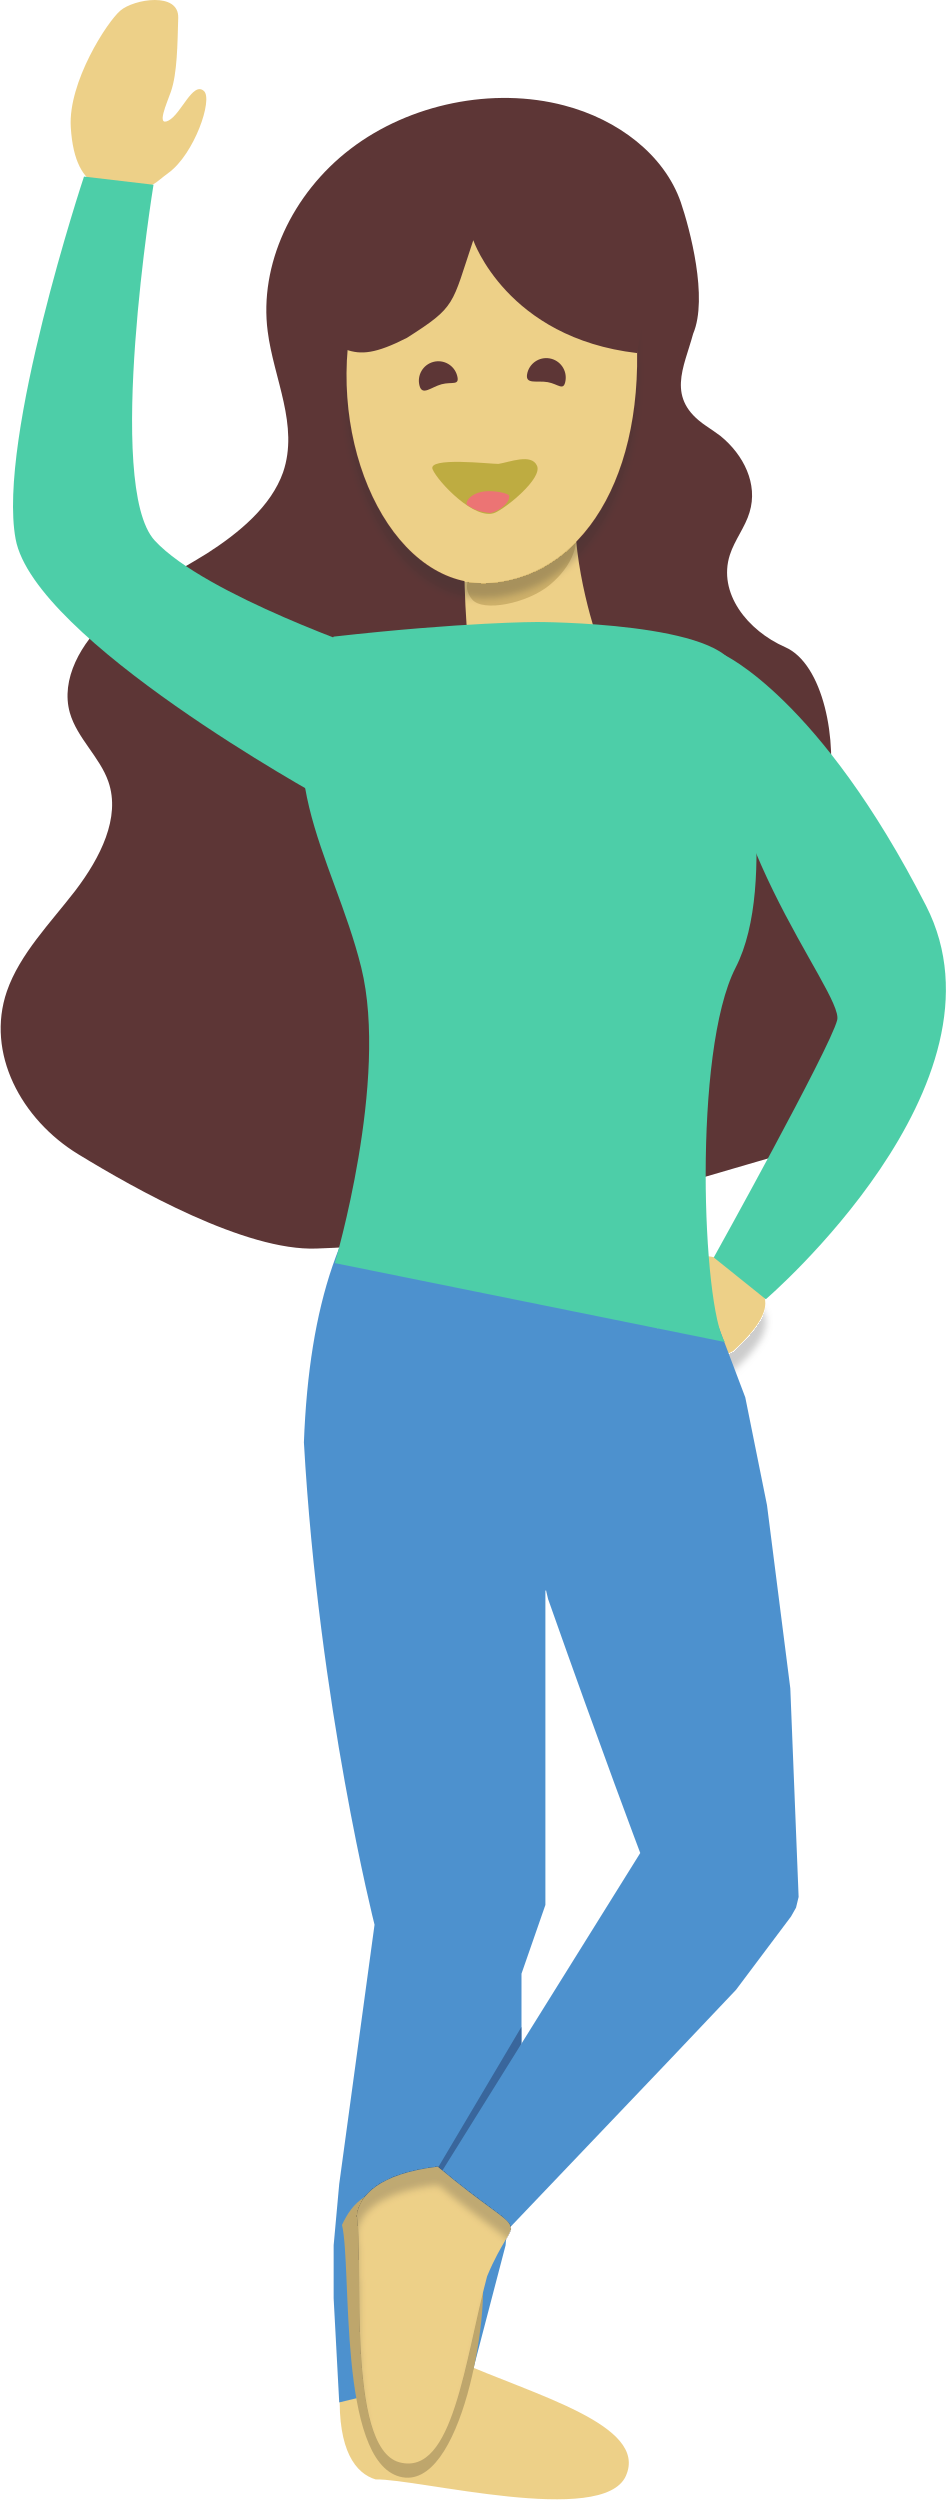
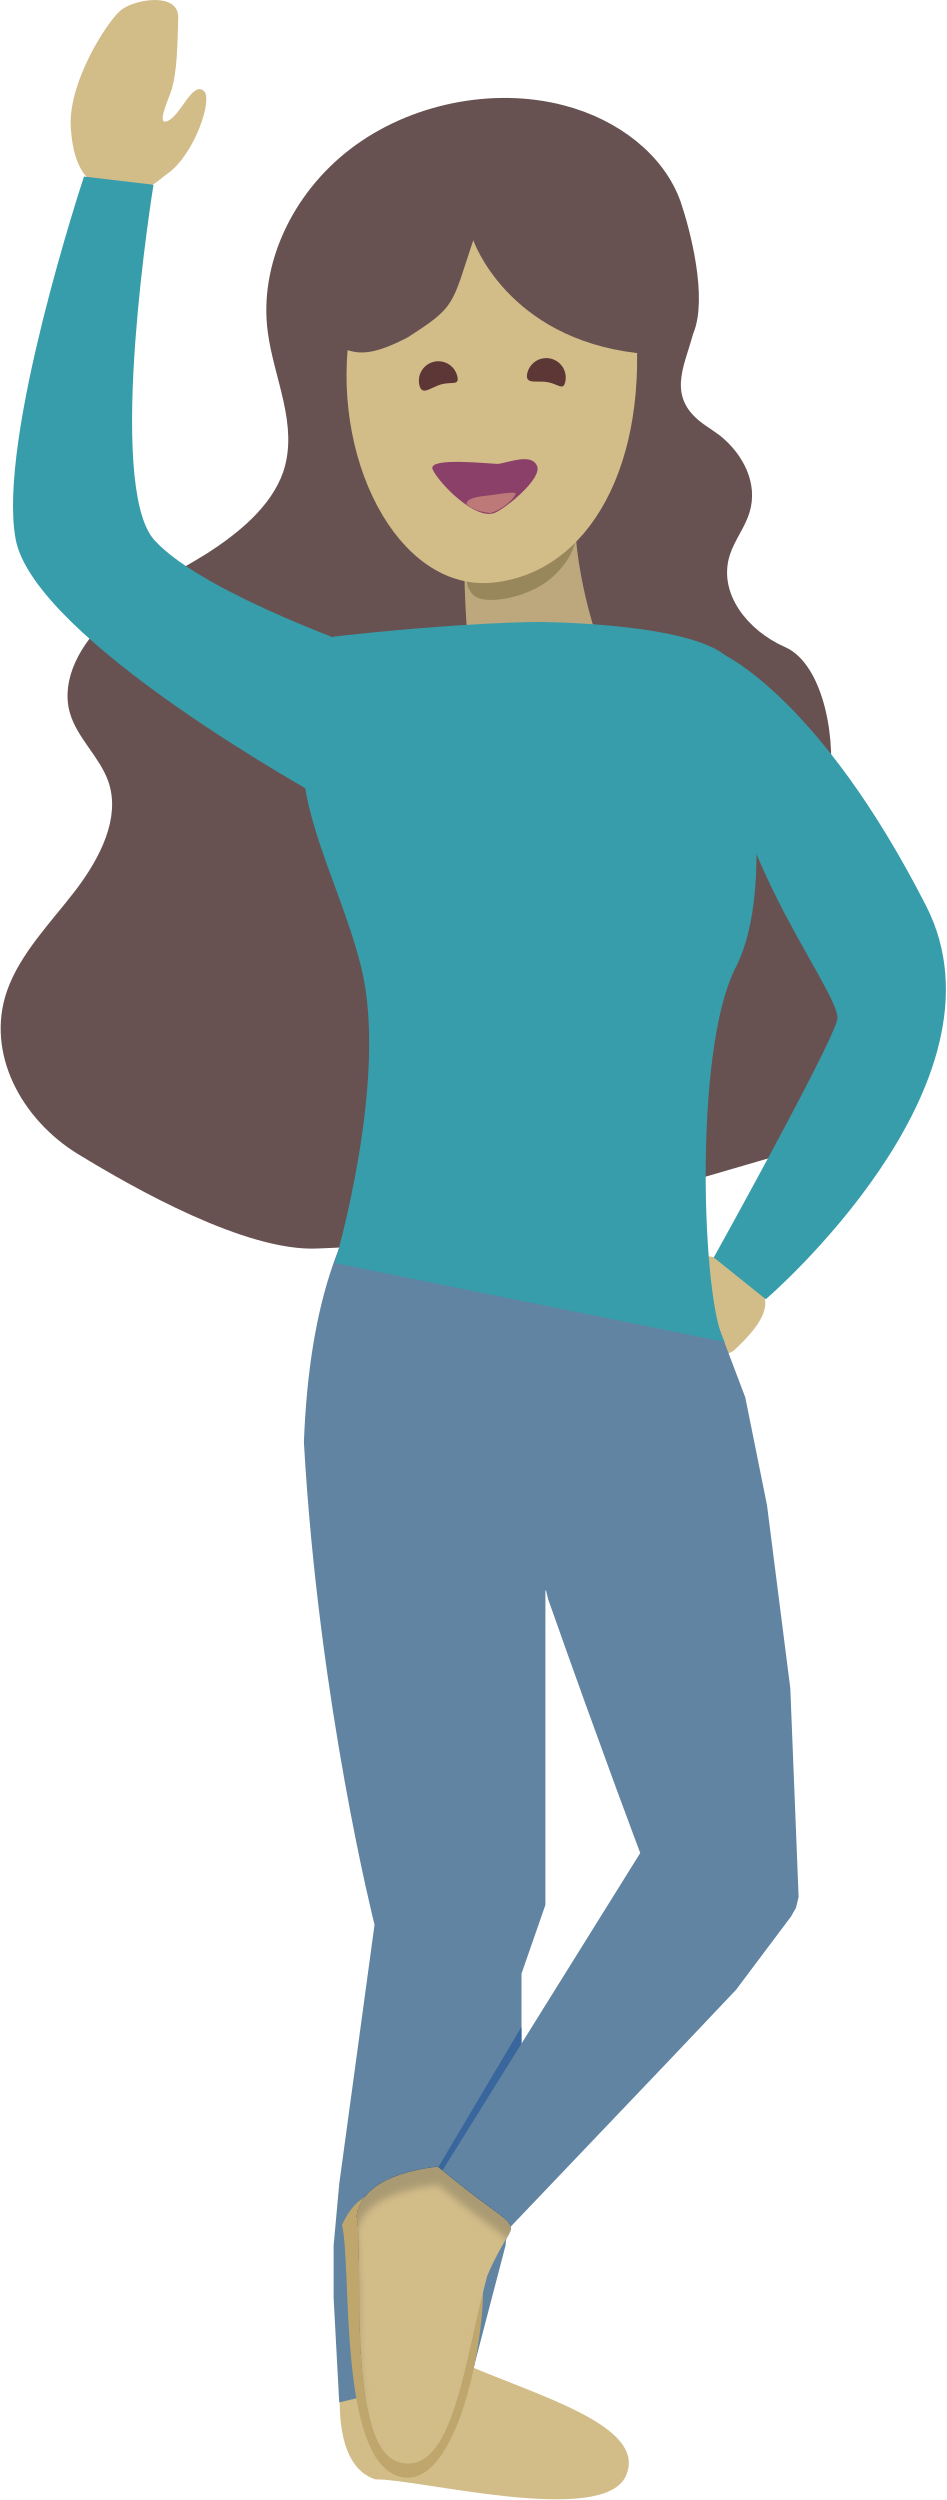
<svg xmlns="http://www.w3.org/2000/svg" width="509" height="1345" viewBox="0 0 509 1345" fill="none">
  <g opacity="0.8">
-     <path d="M336.73 1332.02C324.52 1359.48 224.909 1333.49 202.061 1333.93C191.429 1330.73 181.708 1318.56 182.837 1286.86C233.996 1242.41 209.222 1247.85 245.28 1269.84C287.534 1288.63 348.94 1304.56 336.73 1332.02Z" fill="#E9C46A" />
-     <g filter="url(#filter0_d_0_1)">
-       <path d="M394.557 726.787C367.447 741.33 341.254 747.184 330.877 746.348C308.181 716.306 301.147 717.904 312.295 707.397C323.442 696.891 329.074 712.339 339.355 707.397C345.406 704.443 360.074 699.065 352.162 696.513C344.249 693.96 325.776 702.823 325.365 694.051C325.059 686.776 355.366 672.059 373.709 674.966C383.87 676.551 386.066 674.995 394.557 682.628C403.048 690.262 428.574 695.852 394.557 726.787Z" fill="#E9C46A" />
-     </g>
-     <path d="M367.012 571.5C233.233 574.346 169.126 626.097 163.5 776C171.534 917.289 201.5 1035.5 201.5 1035.5L182.5 1175L179.5 1208L179.5 1236.5L182.5 1292.5L254.5 1275L272 1208L280.562 1104.5L280.562 1061.86L293.422 1024.86L293.422 856L349.587 758.417L367.012 571.5Z" fill="#2176C2" />
-     <path d="M379.713 229.022C358.042 214.338 368 197.837 372.897 179.602C381.09 160.294 371.104 123.025 366.26 108.786C357.362 83.251 332.477 64.25 303.467 56.712C265.304 46.673 220.443 55.766 188.648 80.047C156.854 104.328 139.395 142.78 144.014 178.244C147.242 203.723 160.923 228.879 152.275 254.163C145.831 272.326 128.825 286.565 111.271 297.798C93.421 308.886 74.104 318.34 58.777 332.128C43.45 345.917 32.506 365.512 37.587 383.514C41.486 397.105 53.737 407.333 58.299 420.521C65.029 439.883 53.873 461.561 40.574 479.084C27.036 496.672 10.649 513.221 3.697 533.322C-7.707 566.55 11.356 602.197 42.094 620.98C72.832 639.763 132.083 673.164 170.253 671.718C274.664 668.059 337.478 644.617 438.533 615.963C463.635 616.761 442.158 627.567 472.113 618.851C475.8 616.694 480.642 615.352 487.762 594.844C493.958 566.164 487.729 559.333 463.862 485.398C430.593 464.357 439.847 458.683 445.5 428.337C451.085 398.355 442.825 357.116 422.434 348.169C402.043 339.222 386.074 318.958 392.674 298.501C395.19 290.622 400.978 283.442 403.254 275.627C407.918 260.417 400.113 244.721 387.622 234.558C385.38 232.907 382.843 231.11 379.713 229.022Z" fill="#340404" />
-     <path d="M309.171 268.905C307.996 306.695 321.113 342.468 322.624 348.108C315.762 362.035 268.167 373.71 251 336C247.285 282.597 252.654 218.771 252.654 218.771L277.439 245.373L309.171 268.905Z" fill="#E9C46A" />
-     <path d="M307.484 283.949C313.199 290.876 307.951 304.643 295.763 314.698C283.575 324.753 259.715 329.427 254 322.5C248.285 315.573 249.5 306.5 275.068 289.613C287.257 279.558 301.77 277.022 307.484 283.949Z" fill="#C29D44" />
-     <g filter="url(#filter1_d_0_1)">
-       <path d="M341.393 167.334C350.18 249.978 316.617 308.428 265.096 313.455C213.574 318.481 176.446 244.906 188.827 174.189C222.146 110.328 271.199 103.04 271.199 103.04L302.252 101.644L341.393 167.334Z" fill="#E9C46A" />
-     </g>
-     <path d="M388.956 352C388.956 352 440.907 375.042 498.25 487.36C547.102 583.119 412 699 412 699L384 676.525C384 676.525 446.702 563.724 450.408 548.787C454.114 533.85 375.479 444.17 388.956 352Z" fill="#21C292" />
-     <path d="M38.067 68.29C36.675 44.293 57.479 11.902 64.785 5.676C72.091 -0.551 96.304 -4.539 95.886 9.593C95.469 23.725 95.399 39.466 91.92 49.401C89.903 55.277 83.849 68.36 90.668 64.862C97.487 61.364 103.749 43.524 109.732 48.981C114.673 53.528 104.514 82.911 90.668 92.986C83.014 98.582 82.597 101.031 72.091 101.591C61.584 102.15 40.293 106.348 38.067 68.29Z" fill="#E9C46A" />
-     <path d="M254.627 129.242C242.832 164.406 245.627 164.742 218.911 181.773C185.212 198.946 187.647 184.131 151 173.5L203 79L278.726 65.242L354.127 123.303L342.753 189.951C272.627 181.773 254.627 129.242 254.627 129.242Z" fill="#340404" />
-     <path d="M45.183 95C45.183 95 -1.591 235.97 8.399 290.011C18.389 344.052 172.977 429 172.977 429L202 351.309C202 351.309 110.388 320.197 83.284 290.86C56.18 261.524 82.587 99.4 82.587 99.4L45.183 95Z" fill="#21C292" />
-     <path d="M266.384 275.821C255.73 280.439 235.714 259.371 232.745 252.52C229.775 245.669 263.813 249.623 268.131 249.581C274.169 248.658 285.957 243.76 288.926 250.611C291.896 257.462 272.256 273.276 266.384 275.821Z" fill="#AE9712" />
-     <path d="M273.908 266.628C274.537 270.391 268.898 274.745 263.877 276.041C260.193 275.436 256.148 275.338 251.024 271.421C250.681 268.192 255.265 264.941 260.719 264.362C266.173 263.784 273.192 265.348 273.908 266.628Z" fill="#E75151" />
+     <path d="M336.73 1332.02C324.52 1359.48 224.909 1333.49 202.061 1333.93C191.429 1330.73 181.708 1318.56 182.837 1286.86C233.996 1242.41 209.222 1247.85 245.28 1269.84C287.534 1288.63 348.94 1304.56 336.73 1332.02Z" fill="#C7AC6B" />
+     <path d="M394.557 726.787C367.447 741.33 341.254 747.184 330.877 746.348C308.181 716.306 301.147 717.904 312.295 707.397C323.442 696.891 329.074 712.339 339.355 707.397C345.406 704.443 360.074 699.065 352.162 696.513C344.249 693.96 325.776 702.823 325.365 694.051C325.059 686.776 355.366 672.059 373.709 674.966C383.87 676.551 386.066 674.995 394.557 682.628C403.048 690.262 428.574 695.852 394.557 726.787Z" fill="#C7AC6B" />
+     <path d="M367.012 571.5C233.233 574.346 169.126 626.097 163.5 776C171.534 917.289 201.5 1035.5 201.5 1035.5L182.5 1175L179.5 1208L179.5 1236.5L182.5 1292.5L254.5 1275L272 1208L280.562 1104.5L280.562 1061.86L293.422 1024.86L293.422 856L349.587 758.417L367.012 571.5Z" fill="#39658C" />
+     <path d="M379.713 229.022C358.042 214.338 368 197.837 372.897 179.602C381.09 160.294 371.104 123.025 366.26 108.786C357.362 83.251 332.477 64.25 303.467 56.712C265.304 46.673 220.443 55.766 188.648 80.047C156.854 104.328 139.395 142.78 144.014 178.244C147.242 203.723 160.923 228.879 152.275 254.163C145.831 272.326 128.825 286.565 111.271 297.798C93.421 308.886 74.104 318.34 58.777 332.128C43.45 345.917 32.506 365.512 37.587 383.514C41.486 397.105 53.737 407.333 58.299 420.521C65.029 439.883 53.873 461.561 40.574 479.084C27.036 496.672 10.649 513.221 3.697 533.322C-7.707 566.55 11.356 602.197 42.094 620.98C72.832 639.763 132.083 673.164 170.253 671.718C274.664 668.059 337.478 644.617 438.533 615.963C463.635 616.761 442.158 627.567 472.113 618.851C475.8 616.694 480.642 615.352 487.762 594.844C493.958 566.164 487.729 559.333 463.862 485.398C430.593 464.357 439.847 458.683 445.5 428.337C451.085 398.355 442.825 357.116 422.434 348.169C402.043 339.222 386.074 318.958 392.674 298.501C395.19 290.622 400.978 283.442 403.254 275.627C407.918 260.417 400.113 244.721 387.622 234.558C385.38 232.907 382.843 231.11 379.713 229.022Z" fill="#422626" />
+     <path d="M309.171 268.905C307.996 306.695 321.113 342.468 322.624 348.108C315.762 362.035 268.167 373.71 251 336C247.285 282.597 252.654 218.771 252.654 218.771L277.439 245.373L309.171 268.905Z" fill="#C6AC6B" fill-opacity="0.8" />
+     <path d="M307.484 280.949C313.199 287.876 307.951 301.643 295.763 311.698C283.575 321.753 259.715 326.427 254 319.5C248.285 312.573 249.5 303.5 275.068 286.613C287.257 276.558 301.77 274.022 307.484 280.949Z" fill="#7F6933" />
+     <path d="M341.393 167.334C350.18 249.978 316.617 308.428 265.096 313.455C213.574 318.481 176.446 244.906 188.827 174.189C222.146 110.328 271.199 103.04 271.199 103.04L302.252 101.644L341.393 167.334Z" fill="#C7AC6B" />
+     <path d="M388.956 352C388.956 352 440.907 375.042 498.25 487.36C547.102 583.119 412 699 412 699L384 676.525C384 676.525 446.702 563.724 450.408 548.787C454.114 533.85 375.479 444.17 388.956 352Z" fill="#058596" />
+     <path d="M38.067 68.29C36.675 44.293 57.479 11.902 64.785 5.676C72.091 -0.551 96.304 -4.539 95.886 9.593C95.469 23.725 95.399 39.466 91.92 49.401C89.903 55.277 83.849 68.36 90.668 64.862C97.487 61.364 103.749 43.524 109.732 48.981C114.673 53.528 104.514 82.911 90.668 92.986C83.014 98.582 82.597 101.031 72.091 101.591C61.584 102.15 40.293 106.348 38.067 68.29Z" fill="#C7AC6B" />
+     <path d="M254.627 129.242C242.832 164.406 245.627 164.742 218.911 181.773C185.212 198.946 187.647 184.131 151 173.5L203 79L278.726 65.242L354.127 123.303L342.753 189.951C272.627 181.773 254.627 129.242 254.627 129.242Z" fill="#422626" />
+     <path d="M45.183 95C45.183 95 -1.591 235.97 8.399 290.011C18.389 344.052 172.977 429 172.977 429L202 351.309C202 351.309 110.388 320.197 83.284 290.86C56.18 261.524 82.587 99.4 82.587 99.4L45.183 95Z" fill="#058596" />
+     <path d="M266.384 275.821C255.73 280.439 235.714 259.371 232.745 252.52C229.775 245.669 263.813 249.623 268.131 249.581C274.169 248.658 285.957 243.76 288.926 250.611C291.896 257.462 272.256 273.276 266.384 275.821Z" fill="#6D1042" />
+     <path d="M277.5 265.5C276 269.5 268.898 274.745 263.877 276.041C260.193 275.436 256.148 275.338 251.024 271.421C250.681 268.192 256.546 267.207 262 266.628C267.454 266.05 276.784 264.22 277.5 265.5Z" fill="#AC5656" />
    <path d="M294.678 205.598C300.375 206.604 303.207 210.659 304.213 204.961C305.22 199.263 301.417 193.829 295.719 192.822C290.021 191.816 284.586 195.619 283.58 201.317C282.574 207.014 288.98 204.591 294.678 205.598Z" fill="#340404" />
    <path d="M237.578 206.729C243.167 205.231 247.447 207.708 245.95 202.119C244.453 196.531 238.708 193.214 233.119 194.711C227.531 196.209 224.214 201.953 225.711 207.542C227.209 213.131 231.99 208.226 237.578 206.729Z" fill="#340404" />
    <path d="M235.538 1166.35L280.5 1090.5L280.5 1099.5L249.06 1174.16L235.538 1166.35Z" fill="#074083" />
-     <path d="M384 707C297.936 722.172 272.598 770.642 294.868 860.274C323.807 942.389 344.453 996.915 344.453 996.915L230.458 1179.86L273.819 1198.92L360 1108.5L396 1070.5L425.58 1031.07L428.263 1026.33L429.659 1020.54L425.187 908.329L412.639 809.749L400.959 751.782L384 707Z" fill="#2176C2" />
+     <path d="M384 707C297.936 722.172 272.598 770.642 294.868 860.274C323.807 942.389 344.453 996.915 344.453 996.915L230.458 1179.86L273.819 1198.92L360 1108.5L396 1070.5L425.58 1031.07L428.263 1026.33L429.659 1020.54L425.187 908.329L412.639 809.749L400.959 751.782L384 707Z" fill="#39658C" />
    <path d="M215.036 1332.44C181.587 1323.48 189.426 1219.88 184 1197C189.5 1185.5 196.679 1175.22 232.507 1172.55C293.432 1218.57 275.9 1181.17 259 1220C264 1243 248.484 1341.4 215.036 1332.44Z" fill="#AE9047" />
-     <g filter="url(#filter2_i_0_1)">
-       <path d="M214.894 1324.72C185.869 1316.95 196 1214.5 192 1192C193.5 1181 204 1169.5 235.495 1165.67C287.382 1209.27 278.143 1185.64 262.044 1224.69C250.075 1269.36 243.919 1332.5 214.894 1324.72Z" fill="#E9C46A" />
+     <g filter="url(#filter0_i_0_1)">
+       <path d="M214.894 1324.72C185.869 1316.95 196 1214.5 192 1192C193.5 1181 204 1169.5 235.495 1165.67C287.382 1209.27 278.143 1185.64 262.044 1224.69C250.075 1269.36 243.919 1332.5 214.894 1324.72Z" fill="#C7AC6B" />
    </g>
-     <path d="M288.908 334.637C288.908 334.637 391.172 334.637 395.782 361.048C399.564 382.716 419.014 475.376 395.782 520.551C372.549 565.725 377.956 703.357 389.963 722L180.118 679.535C180.118 679.535 209.305 581.191 194.357 520.551C179.409 459.91 139.5 410.5 179.5 342.5C249.5 334.637 288.908 334.637 288.908 334.637Z" fill="#21C292" />
+     <path d="M288.908 334.637C288.908 334.637 391.172 334.637 395.782 361.048C399.564 382.716 419.014 475.376 395.782 520.551C372.549 565.725 377.956 703.357 389.963 722L180.118 679.535C180.118 679.535 209.305 581.191 194.357 520.551C179.409 459.91 139.5 410.5 179.5 342.5C249.5 334.637 288.908 334.637 288.908 334.637Z" fill="#058596" />
  </g>
  <defs>
-     <filter id="filter0_d_0_1" x="303.094" y="674.591" width="112.652" height="85.835" filterUnits="userSpaceOnUse" color-interpolation-filters="sRGB">
-       <feFlood flood-opacity="0" result="BackgroundImageFix" />
-       <feColorMatrix in="SourceAlpha" type="matrix" values="0 0 0 0 0 0 0 0 0 0 0 0 0 0 0 0 0 0 127 0" result="hardAlpha" />
-       <feOffset dy="10" />
-       <feGaussianBlur stdDeviation="2" />
-       <feComposite in2="hardAlpha" operator="out" />
-       <feColorMatrix type="matrix" values="0 0 0 0 0 0 0 0 0 0 0 0 0 0 0 0 0 0 0.25 0" />
-       <feBlend mode="normal" in2="BackgroundImageFix" result="effect1_dropShadow_0_1" />
-       <feBlend mode="normal" in="SourceGraphic" in2="effect1_dropShadow_0_1" result="shape" />
-     </filter>
-     <filter id="filter1_d_0_1" x="182.431" y="101.644" width="164.358" height="224.054" filterUnits="userSpaceOnUse" color-interpolation-filters="sRGB">
-       <feFlood flood-opacity="0" result="BackgroundImageFix" />
-       <feColorMatrix in="SourceAlpha" type="matrix" values="0 0 0 0 0 0 0 0 0 0 0 0 0 0 0 0 0 0 127 0" result="hardAlpha" />
-       <feOffset dy="8" />
-       <feGaussianBlur stdDeviation="2" />
-       <feComposite in2="hardAlpha" operator="out" />
-       <feColorMatrix type="matrix" values="0 0 0 0 0 0 0 0 0 0 0 0 0 0 0 0 0 0 0.25 0" />
-       <feBlend mode="normal" in2="BackgroundImageFix" result="effect1_dropShadow_0_1" />
-       <feBlend mode="normal" in="SourceGraphic" in2="effect1_dropShadow_0_1" result="shape" />
-     </filter>
-     <filter id="filter2_i_0_1" x="192" y="1165.67" width="82.693" height="163.71" filterUnits="userSpaceOnUse" color-interpolation-filters="sRGB">
+     <filter id="filter0_i_0_1" x="192" y="1165.67" width="82.693" height="163.71" filterUnits="userSpaceOnUse" color-interpolation-filters="sRGB">
      <feFlood flood-opacity="0" result="BackgroundImageFix" />
      <feBlend mode="normal" in="SourceGraphic" in2="BackgroundImageFix" result="shape" />
      <feColorMatrix in="SourceAlpha" type="matrix" values="0 0 0 0 0 0 0 0 0 0 0 0 0 0 0 0 0 0 127 0" result="hardAlpha" />
      <feOffset dy="10" />
      <feGaussianBlur stdDeviation="2" />
      <feComposite in2="hardAlpha" operator="arithmetic" k2="-1" k3="1" />
      <feColorMatrix type="matrix" values="0 0 0 0 0 0 0 0 0 0 0 0 0 0 0 0 0 0 0.25 0" />
      <feBlend mode="normal" in2="shape" result="effect1_innerShadow_0_1" />
    </filter>
  </defs>
</svg>
